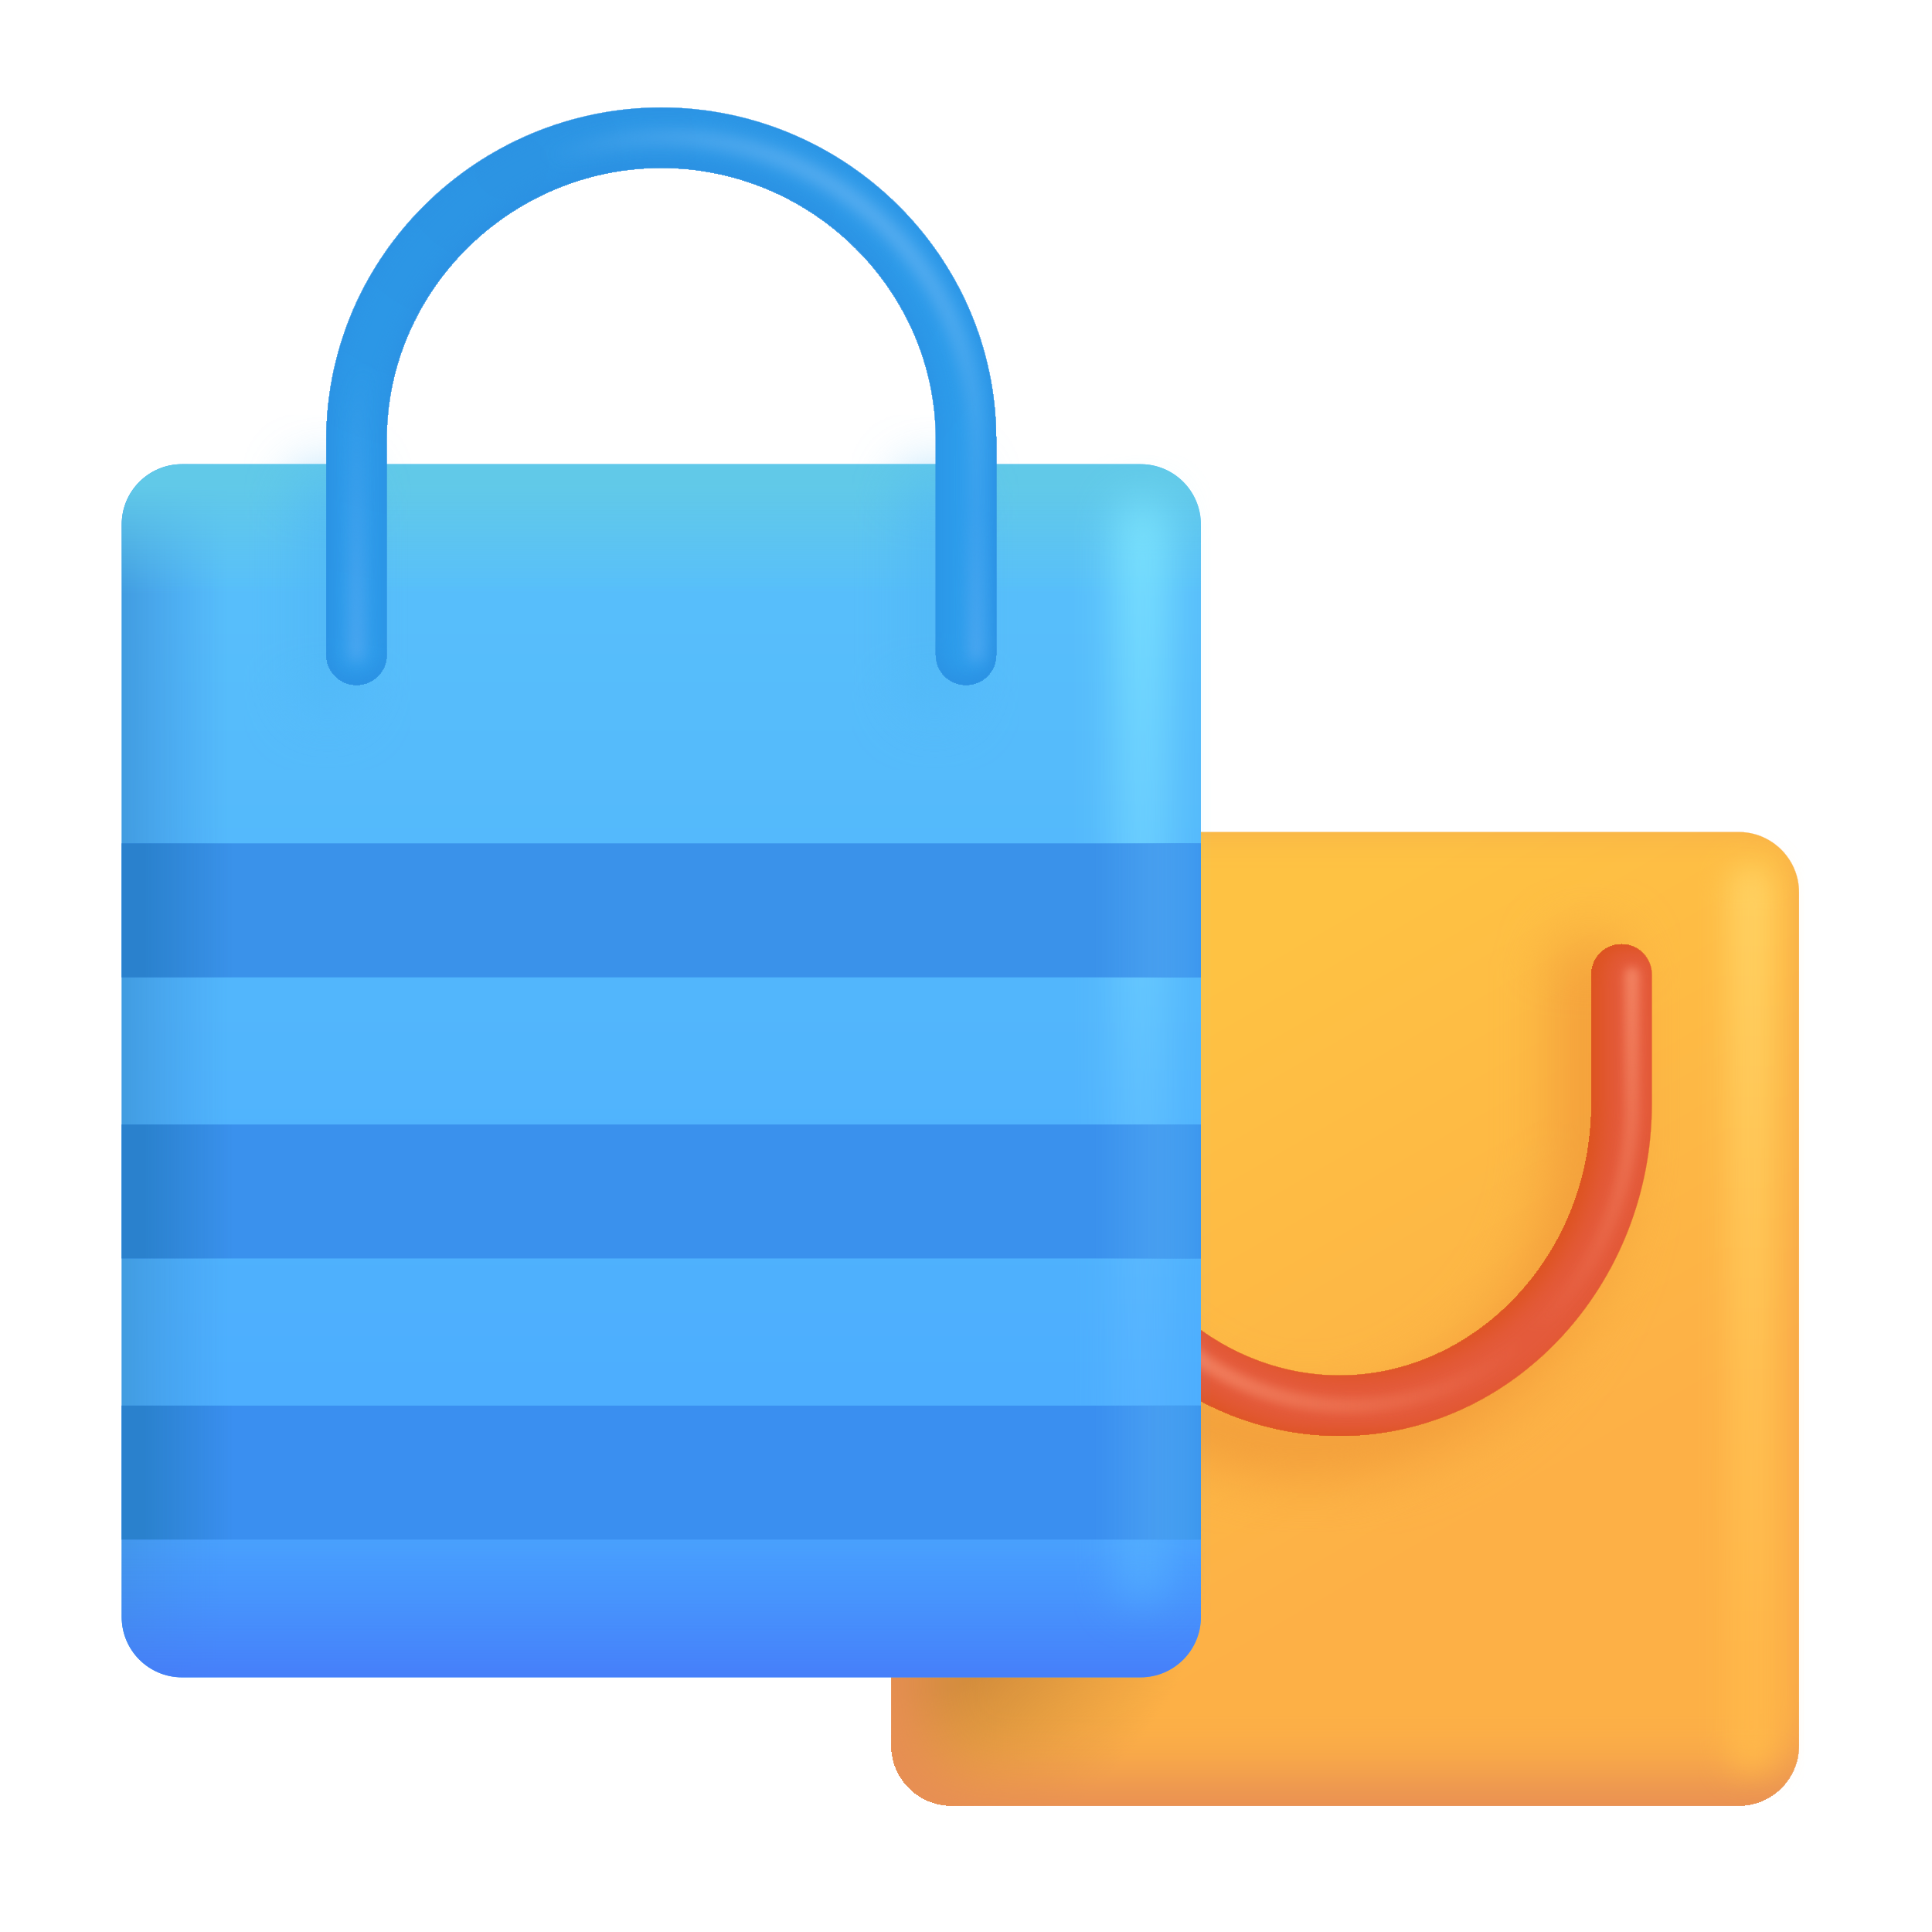
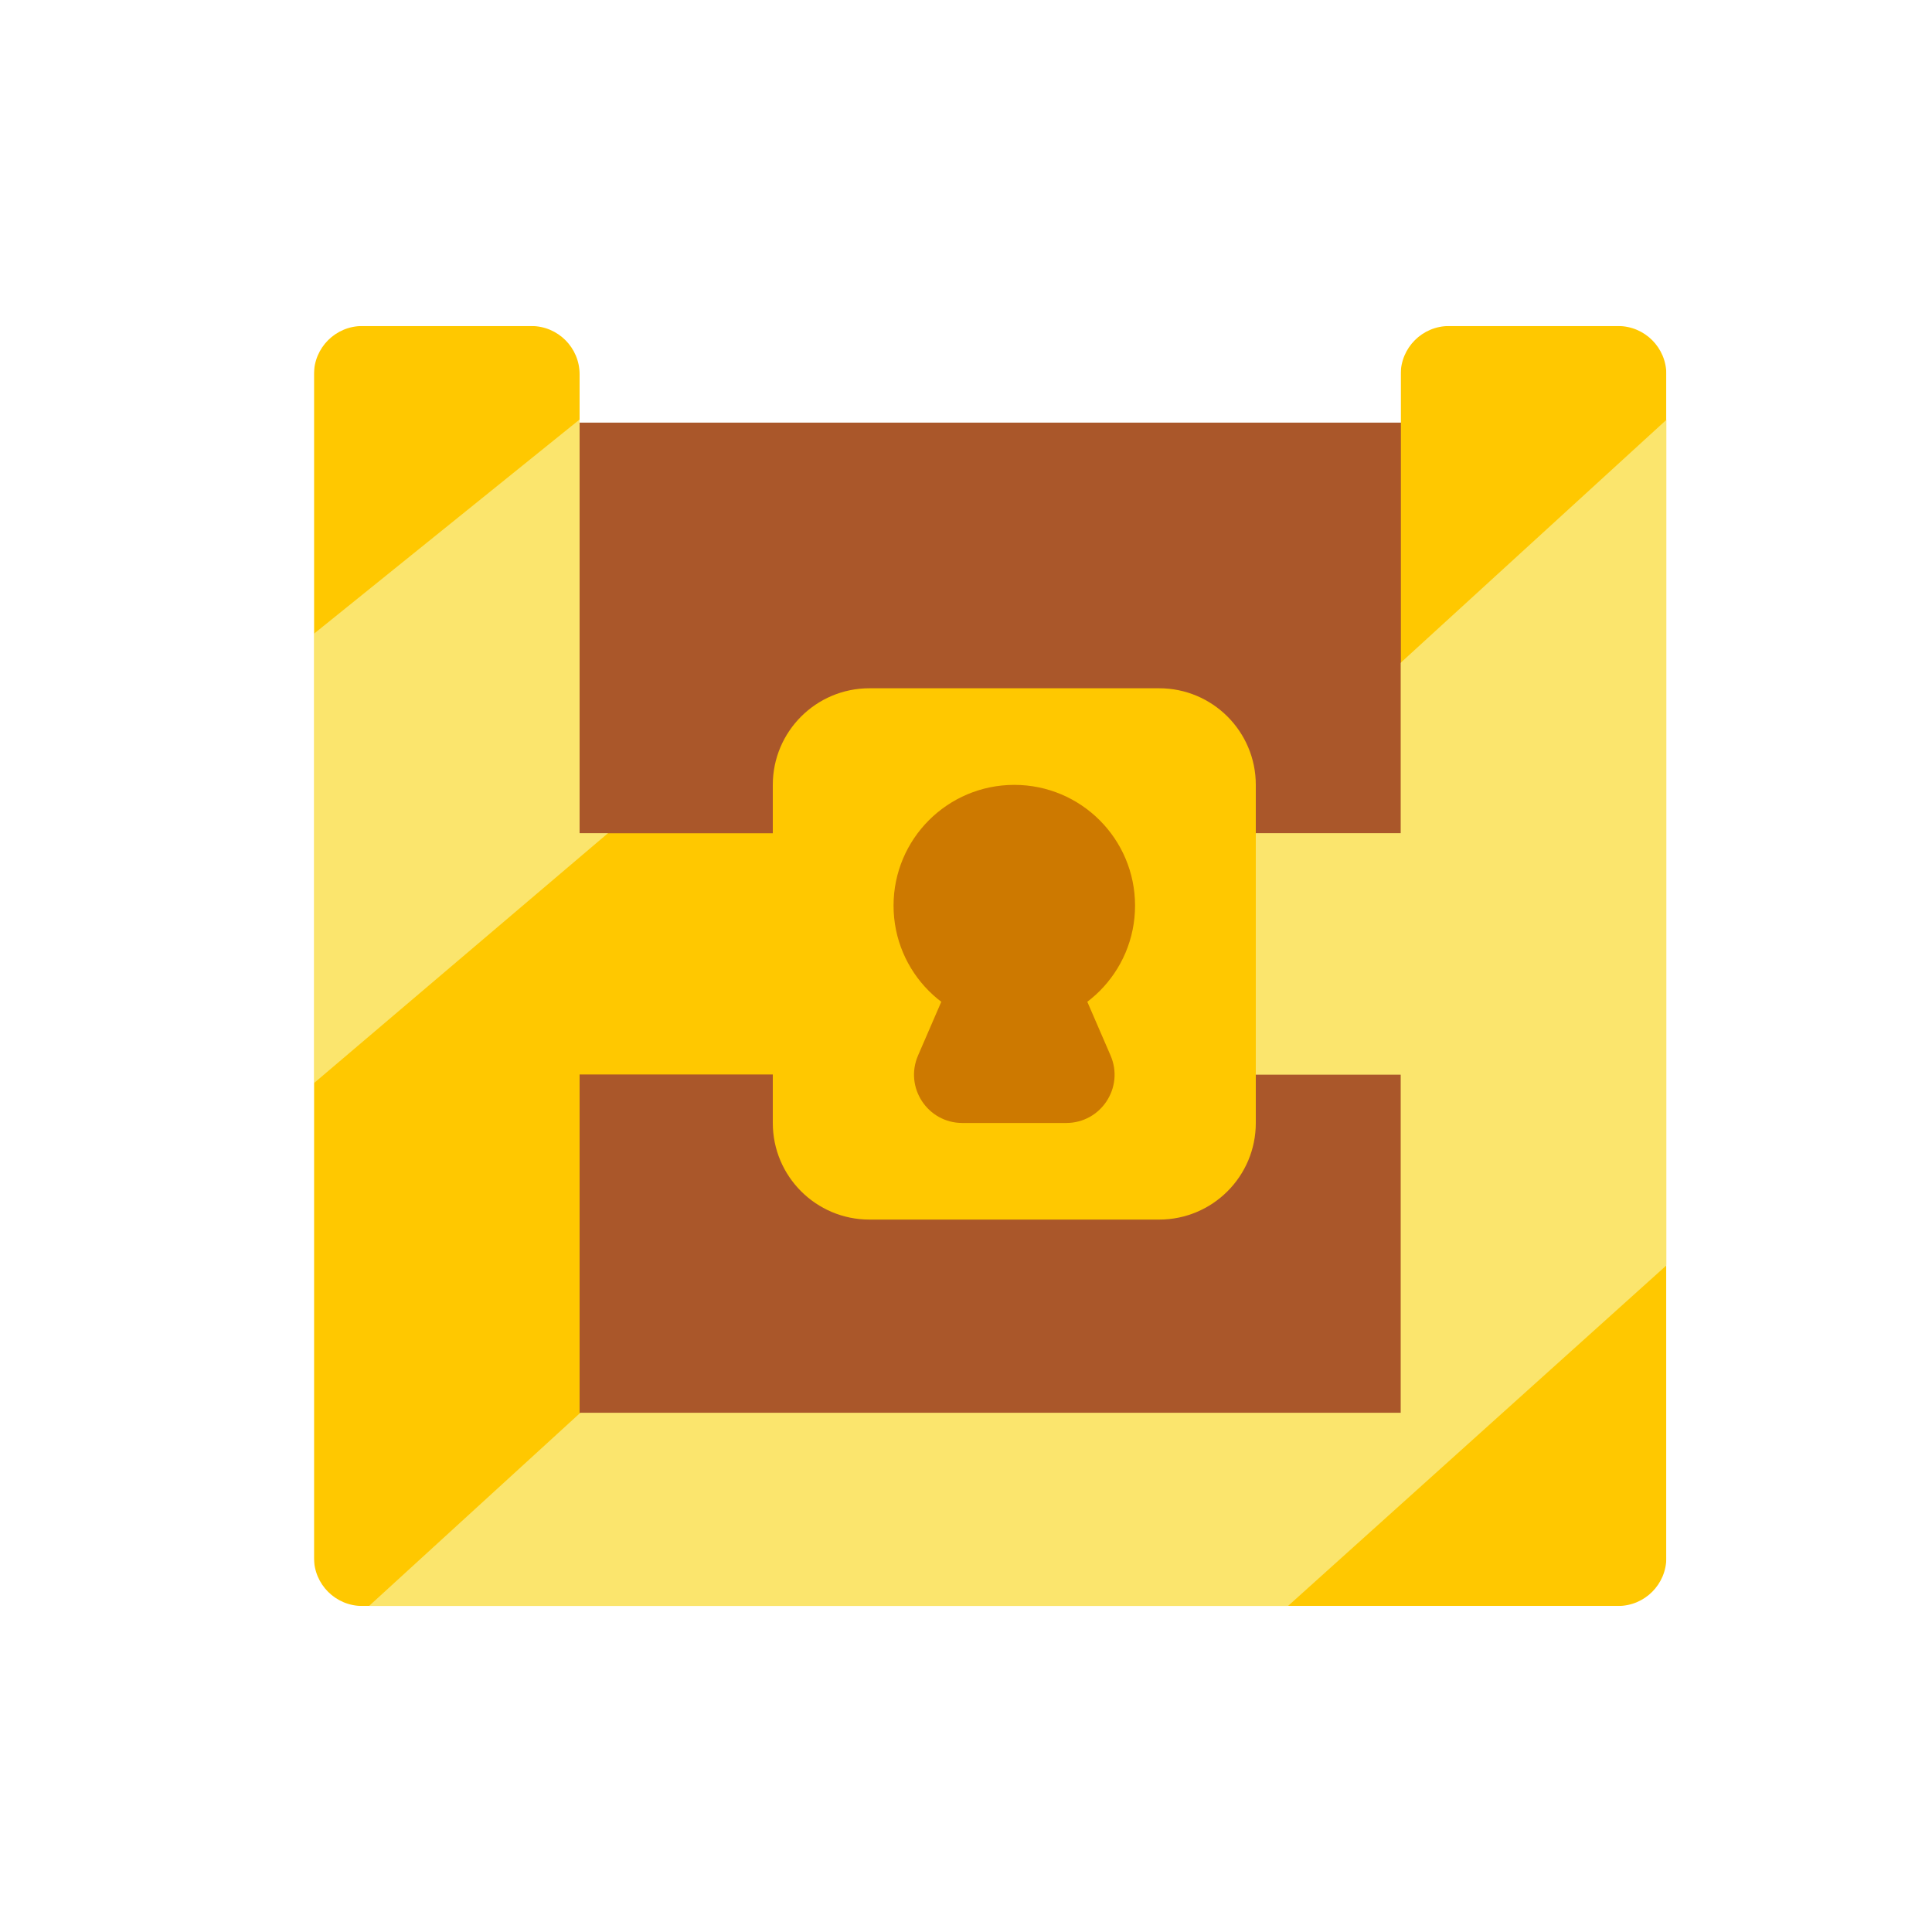
- <svg xmlns="http://www.w3.org/2000/svg" xmlns:xlink="http://www.w3.org/1999/xlink" fill="none" height="32" viewBox="0 0 32 32" width="32">
-   <filter id="a" color-interpolation-filters="sRGB" filterUnits="userSpaceOnUse" height="16.625" width="15.531" x="14.766" y="13.281">
-     <feFlood flood-opacity="0" result="BackgroundImageFix" />
-     <feBlend in="SourceGraphic" in2="BackgroundImageFix" mode="normal" result="shape" />
-     <feColorMatrix in="SourceAlpha" result="hardAlpha" type="matrix" values="0 0 0 0 0 0 0 0 0 0 0 0 0 0 0 0 0 0 127 0" />
-     <feOffset dx=".5" dy="-.5" />
-     <feGaussianBlur stdDeviation=".5" />
-     <feComposite in2="hardAlpha" k2="-1" k3="1" operator="arithmetic" />
-     <feColorMatrix type="matrix" values="0 0 0 0 0.906 0 0 0 0 0.557 0 0 0 0 0.329 0 0 0 1 0" />
-     <feBlend in2="shape" mode="normal" result="effect1_innerShadow_18_17099" />
-   </filter>
-   <filter id="b" color-interpolation-filters="sRGB" filterUnits="userSpaceOnUse" height="10.844" width="12.344" x="15.484" y="14.562">
-     <feFlood flood-opacity="0" result="BackgroundImageFix" />
-     <feBlend in="SourceGraphic" in2="BackgroundImageFix" mode="normal" result="shape" />
-     <feGaussianBlur result="effect1_foregroundBlur_18_17099" stdDeviation=".5" />
-   </filter>
-   <filter id="c" color-interpolation-filters="sRGB" filterUnits="userSpaceOnUse" height="8.141" width="10.544" x="17.016" y="15.641">
-     <feFlood flood-opacity="0" result="BackgroundImageFix" />
-     <feBlend in="SourceGraphic" in2="BackgroundImageFix" mode="normal" result="shape" />
-     <feColorMatrix in="SourceAlpha" result="hardAlpha" type="matrix" values="0 0 0 0 0 0 0 0 0 0 0 0 0 0 0 0 0 0 127 0" />
-     <feOffset dx=".2" />
-     <feGaussianBlur stdDeviation=".2" />
-     <feComposite in2="hardAlpha" k2="-1" k3="1" operator="arithmetic" />
-     <feColorMatrix type="matrix" values="0 0 0 0 0.863 0 0 0 0 0.322 0 0 0 0 0.11 0 0 0 1 0" />
-     <feBlend in2="shape" mode="normal" result="effect1_innerShadow_18_17099" />
-   </filter>
-   <filter id="d" color-interpolation-filters="sRGB" filterUnits="userSpaceOnUse" height="7.691" width="9.894" x="17.412" y="15.866">
-     <feFlood flood-opacity="0" result="BackgroundImageFix" />
-     <feBlend in="SourceGraphic" in2="BackgroundImageFix" mode="normal" result="shape" />
-     <feGaussianBlur result="effect1_foregroundBlur_18_17099" stdDeviation=".075" />
-   </filter>
-   <filter id="e" color-interpolation-filters="sRGB" filterUnits="userSpaceOnUse" height="19.75" width="2.25" x="17.797" y="7.531">
-     <feFlood flood-opacity="0" result="BackgroundImageFix" />
-     <feBlend in="SourceGraphic" in2="BackgroundImageFix" mode="normal" result="shape" />
-     <feGaussianBlur result="effect1_foregroundBlur_18_17099" stdDeviation=".375" />
-   </filter>
-   <filter id="f" color-interpolation-filters="sRGB" filterUnits="userSpaceOnUse" height="16.035" width="1.75" x="28.134" y="13.822">
-     <feFlood flood-opacity="0" result="BackgroundImageFix" />
-     <feBlend in="SourceGraphic" in2="BackgroundImageFix" mode="normal" result="shape" />
-     <feGaussianBlur result="effect1_foregroundBlur_18_17099" stdDeviation=".25" />
-   </filter>
-   <filter id="g" color-interpolation-filters="sRGB" filterUnits="userSpaceOnUse" height="5.875" width="2.75" x="14.109" y="6.875">
-     <feFlood flood-opacity="0" result="BackgroundImageFix" />
-     <feBlend in="SourceGraphic" in2="BackgroundImageFix" mode="normal" result="shape" />
-     <feGaussianBlur result="effect1_foregroundBlur_18_17099" stdDeviation=".5" />
-   </filter>
-   <filter id="h" color-interpolation-filters="sRGB" filterUnits="userSpaceOnUse" height="5.875" width="2.75" x="4.047" y="6.875">
-     <feFlood flood-opacity="0" result="BackgroundImageFix" />
-     <feBlend in="SourceGraphic" in2="BackgroundImageFix" mode="normal" result="shape" />
-     <feGaussianBlur result="effect1_foregroundBlur_18_17099" stdDeviation=".5" />
-   </filter>
-   <filter id="i" color-interpolation-filters="sRGB" filterUnits="userSpaceOnUse" height="9.662" width="11.094" x="5.406" y="1.681">
-     <feFlood flood-opacity="0" result="BackgroundImageFix" />
-     <feBlend in="SourceGraphic" in2="BackgroundImageFix" mode="normal" result="shape" />
-     <feColorMatrix in="SourceAlpha" result="hardAlpha" type="matrix" values="0 0 0 0 0 0 0 0 0 0 0 0 0 0 0 0 0 0 127 0" />
-     <feOffset dy="-.1" />
-     <feGaussianBlur stdDeviation=".2" />
-     <feComposite in2="hardAlpha" k2="-1" k3="1" operator="arithmetic" />
-     <feColorMatrix type="matrix" values="0 0 0 0 0.165 0 0 0 0 0.561 0 0 0 0 0.886 0 0 0 1 0" />
-     <feBlend in2="shape" mode="normal" result="effect1_innerShadow_18_17099" />
-   </filter>
-   <filter id="j" color-interpolation-filters="sRGB" filterUnits="userSpaceOnUse" height="9.312" width="11.016" x="5.531" y="1.906">
-     <feFlood flood-opacity="0" result="BackgroundImageFix" />
-     <feBlend in="SourceGraphic" in2="BackgroundImageFix" mode="normal" result="shape" />
-     <feGaussianBlur result="effect1_foregroundBlur_18_17099" stdDeviation=".125" />
-   </filter>
-   <linearGradient id="k" gradientUnits="userSpaceOnUse" x1="18.547" x2="23.609" y1="17.062" y2="25.812">
-     <stop offset="0" stop-color="#fec243" />
-     <stop offset="1" stop-color="#fdb046" />
-   </linearGradient>
-   <radialGradient id="l" cx="0" cy="0" gradientTransform="matrix(2.152824 2.763384 -3.758828 2.928328 15.6661 27.1429)" gradientUnits="userSpaceOnUse" r="1">
-     <stop offset=".225" stop-color="#d38d3c" />
-     <stop offset="1" stop-color="#d38d3c" stop-opacity="0" />
-   </radialGradient>
-   <linearGradient id="m">
-     <stop offset="0" stop-color="#f38362" />
-     <stop offset="1" stop-color="#f38362" stop-opacity="0" />
-   </linearGradient>
-   <linearGradient id="n" gradientUnits="userSpaceOnUse" x1="26.086" x2="26.086" xlink:href="#m" y1="15.781" y2="22.047" />
-   <linearGradient id="o" gradientUnits="userSpaceOnUse" x1="18.891" x2="25.203" xlink:href="#m" y1="22.047" y2="22.047" />
-   <linearGradient id="p" gradientUnits="userSpaceOnUse" x1="10.953" x2="10.953" y1="7.688" y2="27.781">
-     <stop offset="0" stop-color="#59c1fa" />
-     <stop offset="1" stop-color="#49a8ff" />
-   </linearGradient>
-   <linearGradient id="q" gradientUnits="userSpaceOnUse" x1="2.016" x2="3.766" y1="25.469" y2="25.469">
-     <stop offset="0" stop-color="#419ce0" />
-     <stop offset="1" stop-color="#449fee" stop-opacity="0" />
-   </linearGradient>
-   <linearGradient id="r" gradientUnits="userSpaceOnUse" x1="10.609" x2="10.609" y1="28.25" y2="23.875">
-     <stop offset="0" stop-color="#4676f8" />
-     <stop offset="1" stop-color="#439aff" stop-opacity="0" />
-   </linearGradient>
-   <linearGradient id="s" gradientUnits="userSpaceOnUse" x1="10.953" x2="10.953" y1="7.688" y2="9.844">
-     <stop offset=".159" stop-color="#61c9e8" />
-     <stop offset="1" stop-color="#61c9e8" stop-opacity="0" />
-   </linearGradient>
-   <linearGradient id="t" gradientUnits="userSpaceOnUse" x1="653657" x2="653657" y1="8.685" y2="25.716">
-     <stop offset="0" stop-color="#80e8ff" />
-     <stop offset=".739" stop-color="#5bb8ff" />
-     <stop offset="1" stop-color="#54afff" />
-   </linearGradient>
-   <linearGradient id="u">
-     <stop offset=".196" stop-color="#2a81cd" />
-     <stop offset="1" stop-color="#2a81cd" stop-opacity="0" />
-   </linearGradient>
-   <linearGradient id="v" gradientUnits="userSpaceOnUse" x1="2.016" x2="3.859" xlink:href="#u" y1="15.5" y2="15.5" />
-   <linearGradient id="w">
-     <stop offset="0" stop-color="#51a9f3" />
-     <stop offset="1" stop-color="#51a9f3" stop-opacity="0" />
-   </linearGradient>
-   <linearGradient id="x" gradientUnits="userSpaceOnUse" x1="19.891" x2="18.141" xlink:href="#w" y1="15.5" y2="15.5" />
-   <linearGradient id="y">
-     <stop offset="0" stop-color="#3c97ee" />
-     <stop offset="1" stop-color="#3c97ee" stop-opacity="0" />
-   </linearGradient>
-   <linearGradient id="z" gradientUnits="userSpaceOnUse" x1="19.891" x2="19.078" xlink:href="#y" y1="16.188" y2="16.188" />
-   <linearGradient id="A" gradientUnits="userSpaceOnUse" x1="2.016" x2="3.859" xlink:href="#u" y1="20.156" y2="20.156" />
-   <linearGradient id="B" gradientUnits="userSpaceOnUse" x1="19.891" x2="18.141" xlink:href="#w" y1="20.156" y2="20.156" />
-   <linearGradient id="C" gradientUnits="userSpaceOnUse" x1="19.891" x2="19.078" xlink:href="#y" y1="20.844" y2="20.844" />
-   <linearGradient id="D" gradientUnits="userSpaceOnUse" x1="2.016" x2="3.859" xlink:href="#u" y1="24.812" y2="24.812" />
-   <linearGradient id="E" gradientUnits="userSpaceOnUse" x1="19.891" x2="18.141" xlink:href="#w" y1="24.812" y2="24.812" />
-   <linearGradient id="F" gradientUnits="userSpaceOnUse" x1="19.891" x2="19.078" xlink:href="#y" y1="25.5" y2="25.5" />
-   <linearGradient id="G" gradientUnits="userSpaceOnUse" x1="653667" x2="653667" y1="14.423" y2="27.43">
-     <stop offset="0" stop-color="#ffd262" />
-     <stop offset="1" stop-color="#ffb84a" />
-   </linearGradient>
-   <radialGradient id="H" cx="0" cy="0" gradientTransform="matrix(2.468754 8.062498 -9.504329 2.910246 8.48437 2.78125)" gradientUnits="userSpaceOnUse" r="1">
-     <stop offset="0" stop-color="#2c94e3" />
-     <stop offset="1" stop-color="#2c9ceb" />
-   </radialGradient>
-   <linearGradient id="I" gradientUnits="userSpaceOnUse" x1="12.438" x2="12.438" y1="11.344" y2="6.094">
-     <stop offset="0" stop-color="#53a9f2" />
-     <stop offset="1" stop-color="#53a9f2" stop-opacity="0" />
-   </linearGradient>
-   <linearGradient id="J" gradientUnits="userSpaceOnUse" x1="15.797" x2="13.828" y1="4.188" y2="6.562">
-     <stop offset="0" stop-color="#61b2f2" />
-     <stop offset="1" stop-color="#61b2f2" stop-opacity="0" />
-   </linearGradient>
-   <g filter="url(#a)">
-     <path d="m14.766 14.781c0-.552.448-1 1-1h13.031c.552 0 1 .448 1 1v14.125c0 .552-.448 1-1 1h-13.031c-.552 0-1-.448-1-1z" fill="url(#k)" />
-     <path d="m14.766 14.781c0-.552.448-1 1-1h13.031c.552 0 1 .448 1 1v14.125c0 .552-.448 1-1 1h-13.031c-.552 0-1-.448-1-1z" fill="url(#l)" />
+ <svg xmlns="http://www.w3.org/2000/svg" width="40" height="40" viewBox="0 0 40 40" fill="none">
+   <rect x="11" y="8.75" width="19" height="23" fill="#AA572A" />
+   <mask id="mask0_8_1368" style="mask-type:alpha" maskUnits="userSpaceOnUse" x="6" y="6" width="29" height="28">
+     <path fill-rule="evenodd" clip-rule="evenodd" d="M6.5 6.75H12V17.25H29V6.75H34.5V33.25H6.5V6.75ZM29 22.25H12V29.25H29V22.25Z" fill="#FFC800" />
+   </mask>
+   <g mask="url(#mask0_8_1368)">
+     <path fill-rule="evenodd" clip-rule="evenodd" d="M7.5 6.75H11C11.552 6.75 12 7.198 12 7.75V17.25H29V7.75C29 7.198 29.448 6.75 30 6.75H33.5C34.052 6.75 34.5 7.198 34.5 7.75V32.25C34.5 32.802 34.052 33.25 33.5 33.25H7.5C6.948 33.25 6.5 32.802 6.5 32.25V7.75C6.5 7.198 6.948 6.75 7.5 6.75ZM29 22.25H12V29.25H29V22.25Z" fill="#FFC800" />
+     <path d="M17.5 4.25L2 16.75V26.25L22 9.25L17.5 4.25Z" fill="#FBE56D" />
+     <path d="M41 2.75L6 34.75H25L40 21.25L41 2.75Z" fill="#FBE56D" />
  </g>
-   <g filter="url(#b)">
-     <path d="m17.484 16.766c0-.276-.224-.5-.5-.5-.276 0-.5.224-.5.5zm9.344-.703c0-.276-.224-.5-.5-.5-.276 0-.5.224-.5.5zm-.5 2.844h-.5zm-8.844 0v-2.141h-1v2.141zm8.344-2.844-0 2.844 1 0.0 0-2.844zm-4.172 7.344c-2.25 0-4.172-1.984-4.172-4.5h-1c0 3.007 2.31 5.5 5.172 5.5zm0 1c2.862 0 5.172-2.493 5.172-5.5h-1c0 2.516-1.922 4.5-4.172 4.5z" fill="#f19a39" />
-   </g>
-   <g filter="url(#c)">
-     <path d="m18.016 16.141c0-.276-.224-.5-.5-.5-.276 0-.5.224-.5.5zm9.344 0c0-.276-.224-.5-.5-.5-.276 0-.5.224-.5.5zm-.5 2.141h-.5zm-8.844 0v-2.141h-1v2.141zm8.344-2.141v2.141l1 0v-2.141zm-4.172 6.641c-2.25 0-4.172-1.984-4.172-4.5h-1c0 3.007 2.31 5.5 5.172 5.5zm0 1c2.862 0 5.172-2.493 5.172-5.5h-1c0 2.516-1.922 4.5-4.172 4.5z" fill="#e45a3b" />
-   </g>
-   <g filter="url(#d)">
-     <path d="m17.812 16.141c0-.069-.056-.125-.125-.125-.069 0-.125.056-.125.125zm9.344 0c0-.069-.056-.125-.125-.125s-.125.056-.125.125zm-.125 2.141h.125zm-9.219 0v-2.141h-.25v2.141zm9.094-2.141v2.141h.25v-2.141zm-4.547 7.016c-2.48 0-4.547-2.175-4.547-4.875h-.25c0 2.823 2.164 5.125 4.797 5.125zm0 .25c2.633 0 4.797-2.302 4.797-5.125h-.25c0 2.7-2.067 4.875-4.547 4.875z" fill="url(#n)" />
-     <path d="m17.812 16.141c0-.069-.056-.125-.125-.125-.069 0-.125.056-.125.125zm9.344 0c0-.069-.056-.125-.125-.125s-.125.056-.125.125zm-.125 2.141h.125zm-9.219 0v-2.141h-.25v2.141zm9.094-2.141v2.141h.25v-2.141zm-4.547 7.016c-2.48 0-4.547-2.175-4.547-4.875h-.25c0 2.823 2.164 5.125 4.797 5.125zm0 .25c2.633 0 4.797-2.302 4.797-5.125h-.25c0 2.7-2.067 4.875-4.547 4.875z" fill="url(#o)" />
-   </g>
-   <rect fill="url(#p)" height="20.094" rx="1" width="17.875" x="2.016" y="7.688" />
-   <rect fill="url(#q)" height="20.094" rx="1" width="17.875" x="2.016" y="7.688" />
-   <rect fill="url(#r)" height="20.094" rx="1" width="17.875" x="2.016" y="7.688" />
-   <rect fill="url(#s)" height="20.094" rx="1" width="17.875" x="2.016" y="7.688" />
-   <g filter="url(#e)">
-     <path d="m18.922 8.656v17.5" stroke="url(#t)" stroke-linecap="round" stroke-width=".75" />
-   </g>
-   <path d="m2.016 16.188v-2.219h17.875v2.219z" fill="#3a92ea" />
-   <path d="m2.016 16.188v-2.219h17.875v2.219z" fill="url(#v)" />
-   <path d="m2.016 16.188v-2.219h17.875v2.219z" fill="url(#x)" />
-   <path d="m2.016 16.188v-2.219h17.875v2.219z" fill="url(#z)" />
-   <path d="m2.016 20.844v-2.219h17.875v2.219z" fill="#3a91ed" />
-   <path d="m2.016 20.844v-2.219h17.875v2.219z" fill="url(#A)" />
-   <path d="m2.016 20.844v-2.219h17.875v2.219z" fill="url(#B)" />
-   <path d="m2.016 20.844v-2.219h17.875v2.219z" fill="url(#C)" />
-   <path d="m2.016 25.5v-2.219h17.875v2.219z" fill="#3a8ff0" />
-   <path d="m2.016 25.5v-2.219h17.875v2.219z" fill="url(#D)" />
-   <path d="m2.016 25.5v-2.219h17.875v2.219z" fill="url(#E)" />
-   <path d="m2.016 25.5v-2.219h17.875v2.219z" fill="url(#F)" />
-   <g filter="url(#f)">
-     <path d="m29.009 14.697-0 14.285" stroke="url(#G)" stroke-linecap="round" stroke-width=".75" />
-   </g>
-   <g filter="url(#g)">
-     <path d="m15.484 8.25v3.125" stroke="#4eb7f5" stroke-linecap="round" stroke-width=".75" />
-   </g>
-   <g filter="url(#h)">
-     <path d="m5.422 8.25v3.125" stroke="#4eb7f5" stroke-linecap="round" stroke-width=".75" />
-   </g>
-   <g filter="url(#i)">
-     <path d="m15.5 10.844c0 .276.224.5.5.5s.5-.224.5-.5zm-10.094 0c0 .276.224.5.5.5s.5-.224.5-.5zm10.094-3.563v3.563h1v-3.563zm-9.094 3.563v-3.563h-1v3.563zm4.547-8.063c2.491 0 4.547 2.021 4.547 4.5h1c0-3.044-2.515-5.5-5.547-5.5zm0-1c-3.031 0-5.547 2.456-5.547 5.5h1c0-2.479 2.056-4.5 4.547-4.5z" fill="url(#H)" />
-   </g>
-   <g filter="url(#j)">
-     <path d="m16.047 10.844c0 .069.056.125.125.125.069 0 .125-.056.125-.125zm-10.266 0c0 .069.056.125.125.125s.125-.056.125-.125zm10.266-3.563v3.563h.25v-3.563zm-10.016 3.563v-3.563h-.25v3.563zm5.008-8.438c2.743 0 5.008 2.186 5.008 4.875h.25c0-2.834-2.384-5.125-5.258-5.125zm0-.25c-2.874 0-5.258 2.291-5.258 5.125h.25c0-2.689 2.265-4.875 5.008-4.875z" fill="url(#I)" />
-     <path d="m16.047 10.844c0 .069.056.125.125.125.069 0 .125-.056.125-.125zm-10.266 0c0 .069.056.125.125.125s.125-.056.125-.125zm10.266-3.563v3.563h.25v-3.563zm-10.016 3.563v-3.563h-.25v3.563zm5.008-8.438c2.743 0 5.008 2.186 5.008 4.875h.25c0-2.834-2.384-5.125-5.258-5.125zm0-.25c-2.874 0-5.258 2.291-5.258 5.125h.25c0-2.689 2.265-4.875 5.008-4.875z" fill="url(#J)" />
-   </g>
+   <rect x="16" y="14.25" width="10" height="11" rx="2" fill="#FFC800" />
+   <circle cx="21" cy="18.75" r="2.5" fill="#CD7900" />
+   <path d="M20.082 19.369C20.43 18.566 21.57 18.566 21.918 19.369L22.993 21.853C23.279 22.513 22.795 23.25 22.075 23.25H19.925C19.205 23.25 18.721 22.513 19.007 21.853L20.082 19.369Z" fill="#CD7900" />
</svg>
